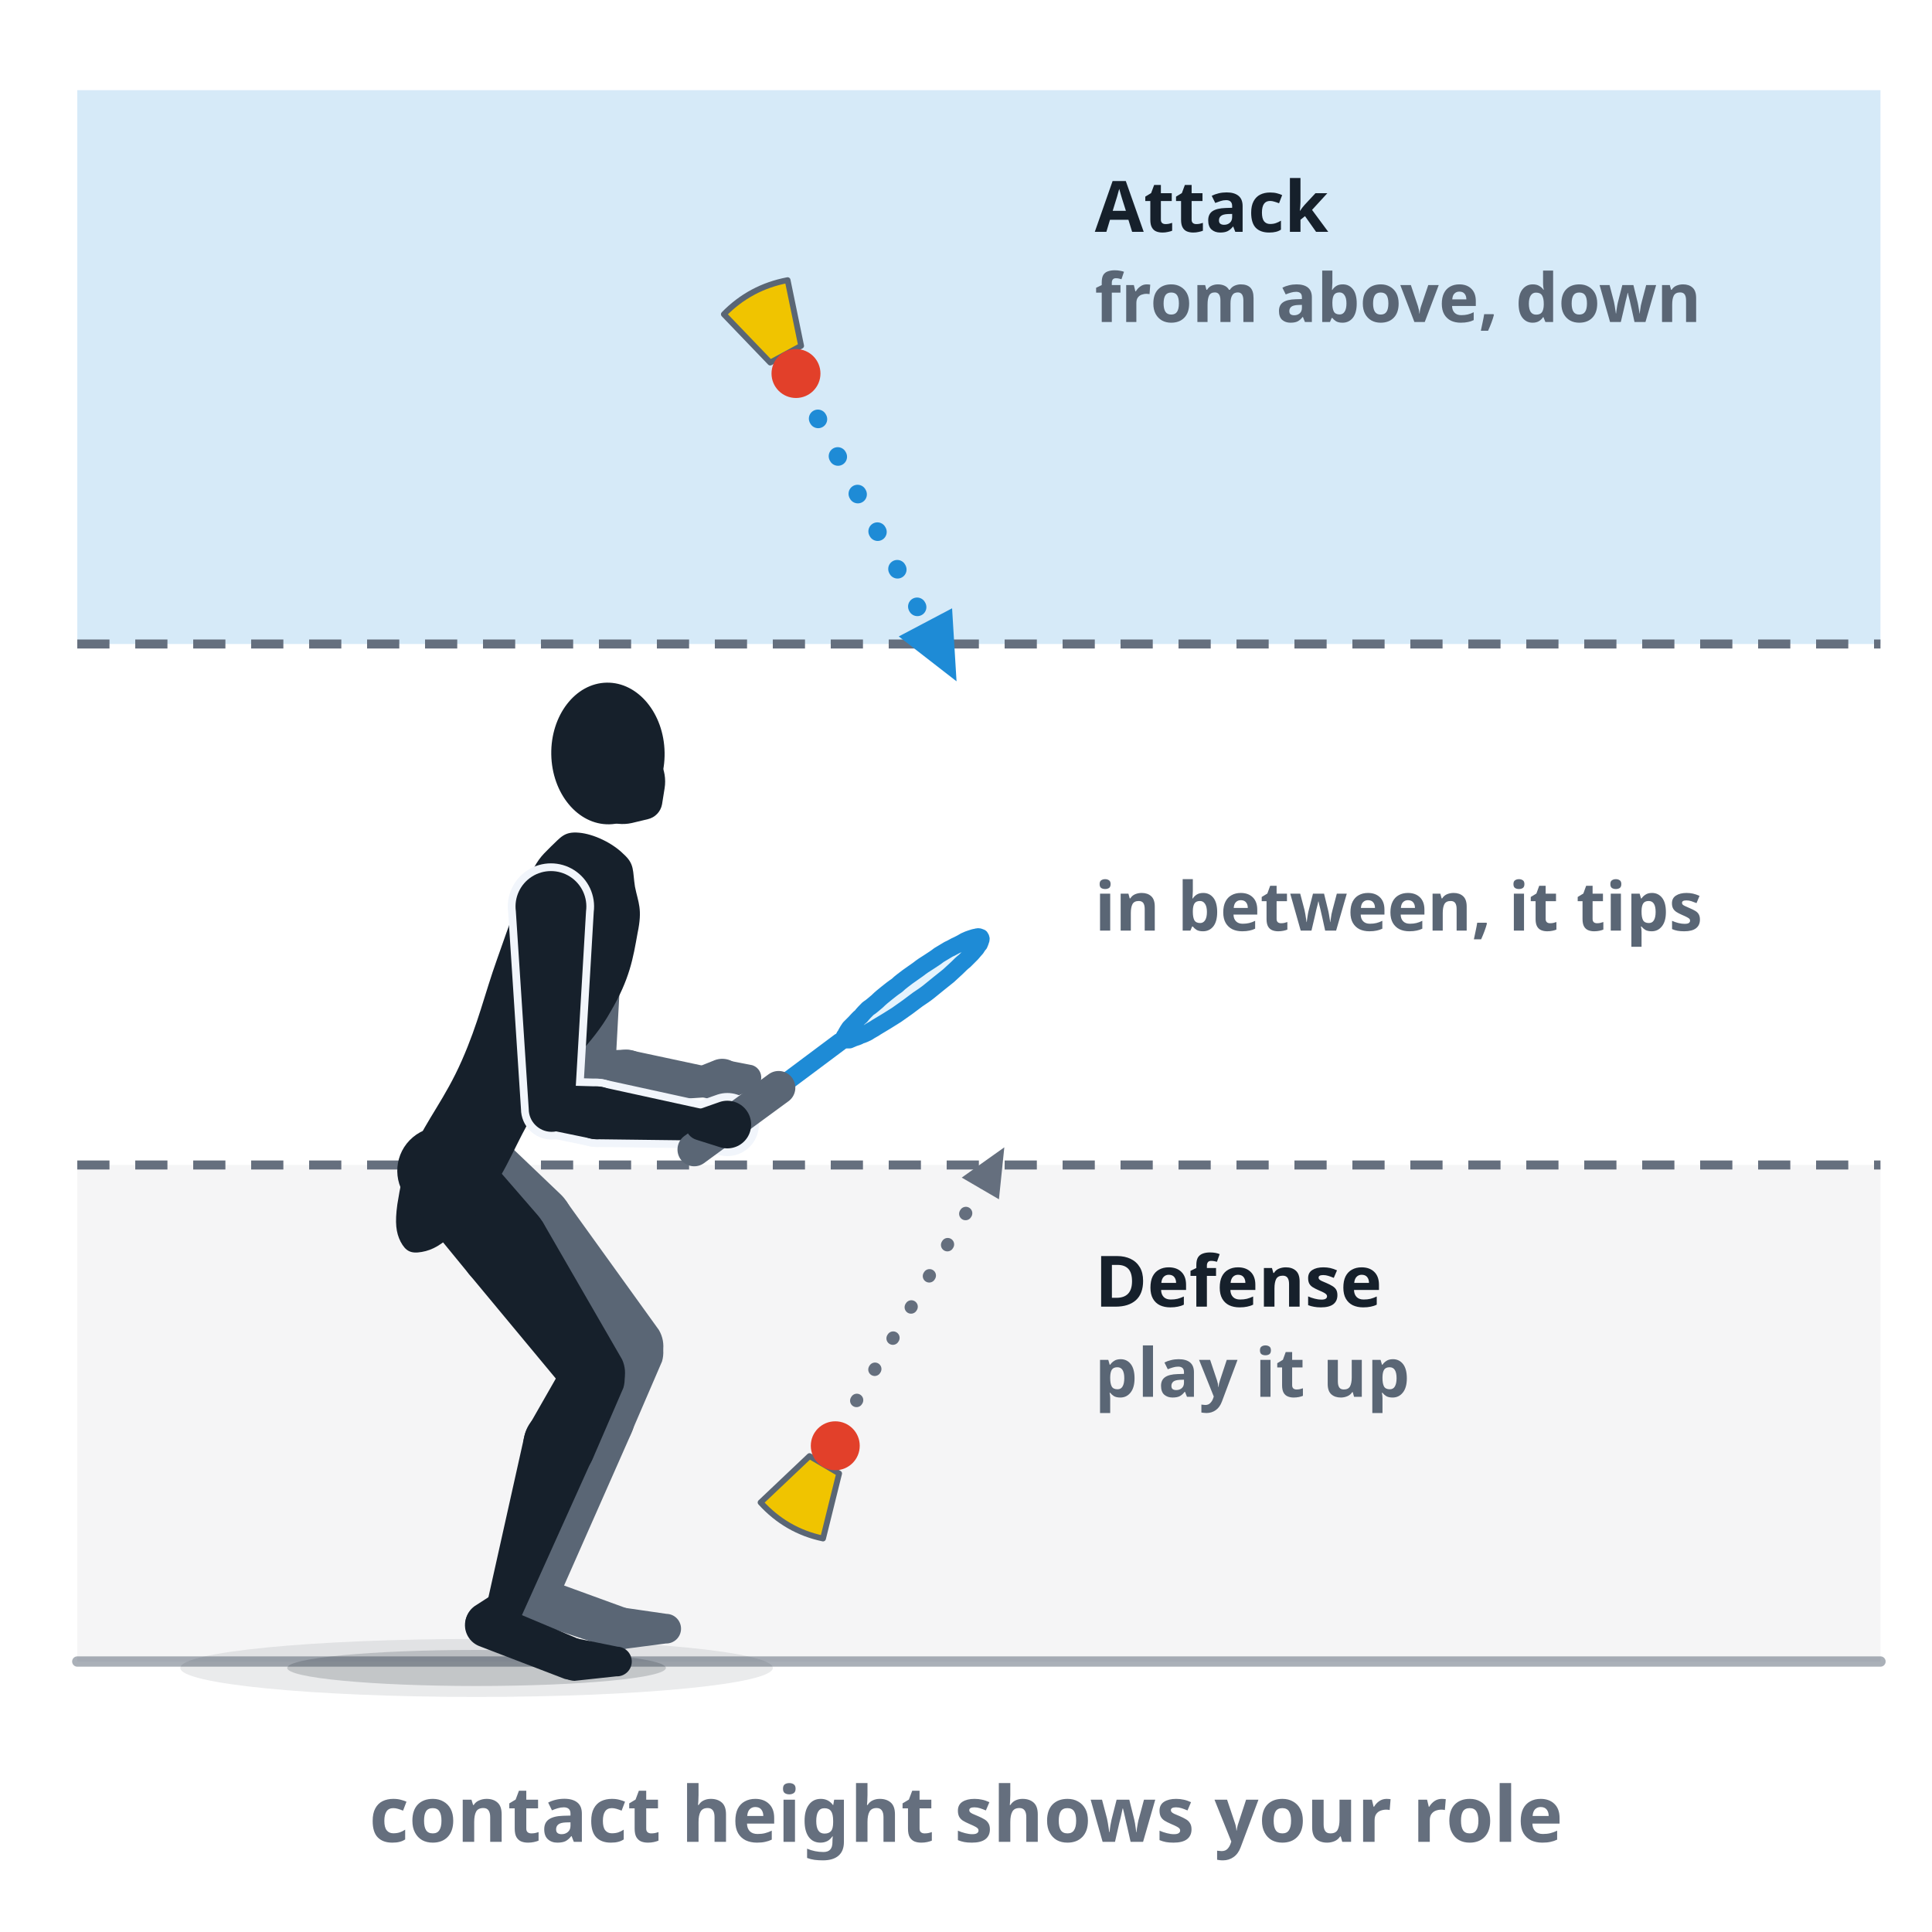
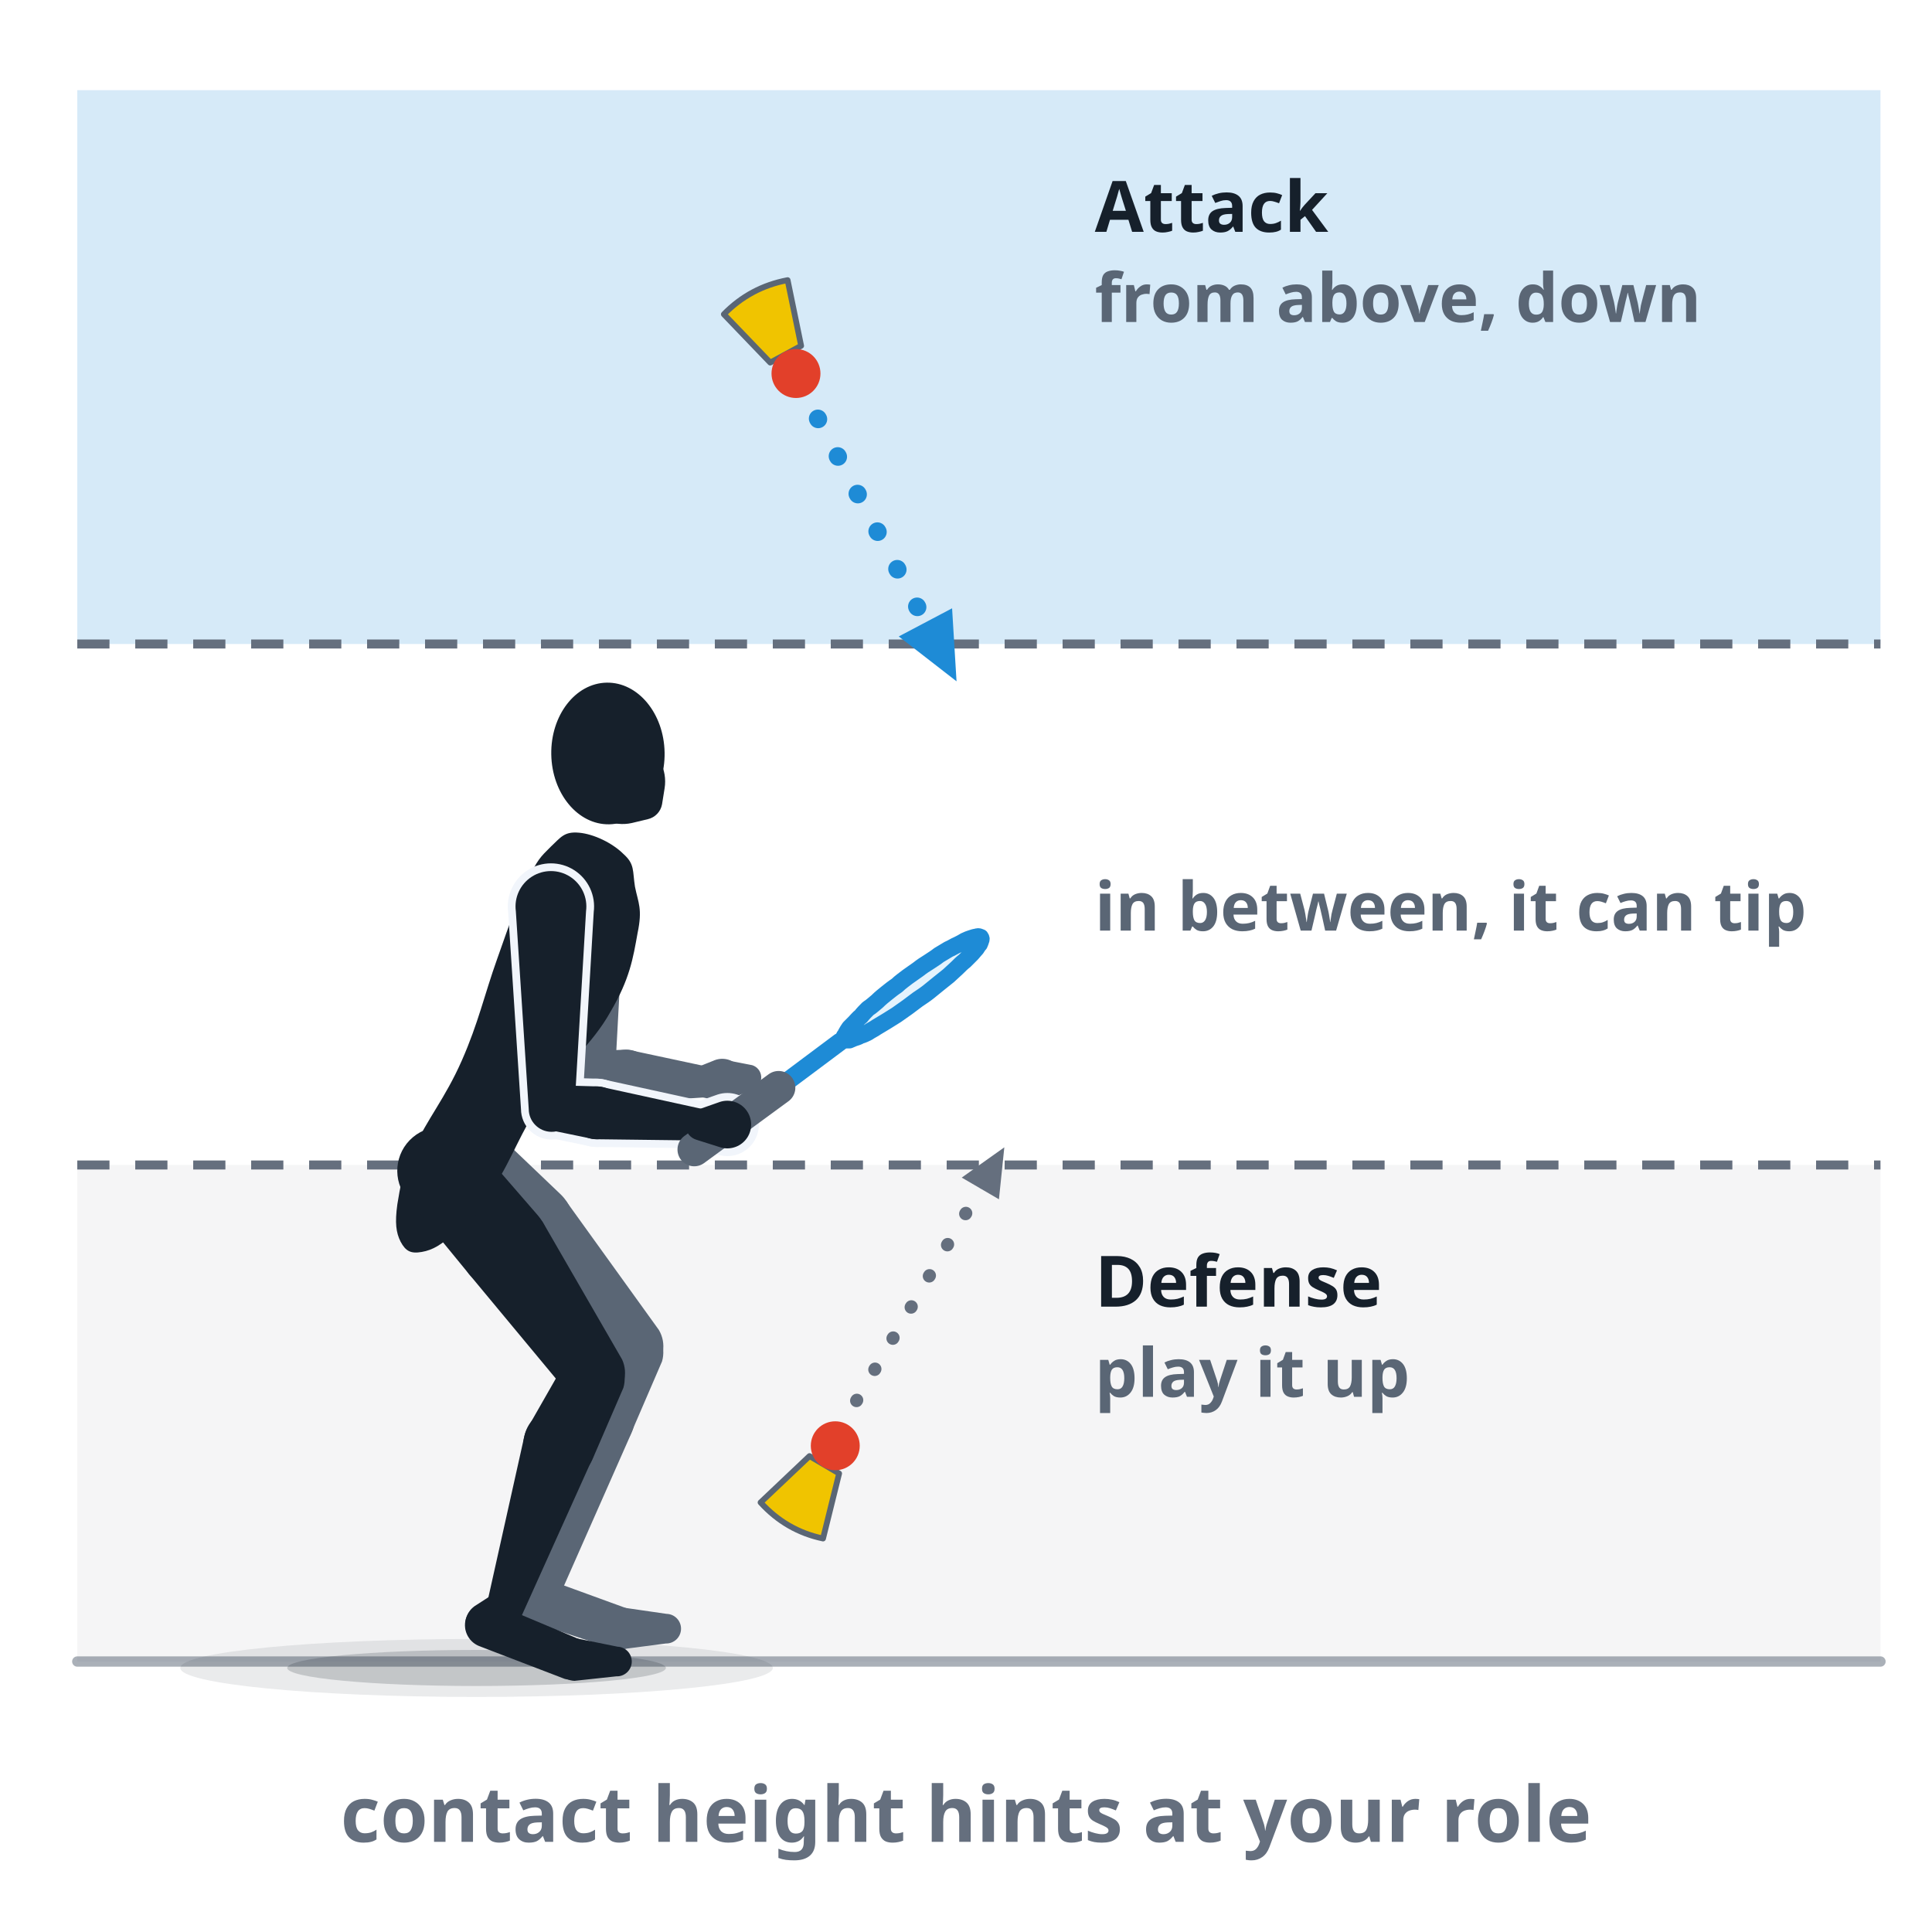
- <svg xmlns="http://www.w3.org/2000/svg" viewBox="0 0 300 300" role="img" data-quelle="figuren" aria-label="Attack and defense by contact height: a player stands in the ready position with three height bands in front of him. Above the head is attack: hit there, the Speeder goes steeply from above, downwards. Below the hips is defense: there the Speeder has to be played upwards to keep the rally alive. In between lies the zone where the role tips.">
+ <svg xmlns="http://www.w3.org/2000/svg" viewBox="0 0 300 300" role="img" data-quelle="figuren" aria-label="Attack and defense by contact height: a player stands in the ready position with three height bands in front. Hit above the head, you are usually attacking: from there the Speeder goes steeply from above, downwards. Hit low, below the hips, you are usually under pressure and defending: there the Speeder has to be played upwards to keep the rally alive. Contact height is a pointer, not a fixed rule. In between lies the zone where the role tips.">
  <style>
    .s-k{fill:var(--tinte,#16202b)}
    .s-f{fill:var(--tinte-2,#5a6675)}
    .s-x{fill:var(--flaeche-2,#f1f5fb);stroke:var(--flaeche-2,#f1f5fb);stroke-width:2.4;stroke-linejoin:round}
    .s-rf{fill:var(--primaer,#38a4f1);opacity:.14}
    .s-rr{fill:none;stroke:var(--primaer-dunkel,#1e8bd6);stroke-width:2.6;stroke-linejoin:round}
    .s-rh{fill:none;stroke:var(--primaer-dunkel,#1e8bd6);stroke-width:2.1;stroke-linecap:round;stroke-linejoin:round}
    .s-rsch{fill:none;stroke:var(--primaer-dunkel,#1e8bd6);stroke-width:2.8;stroke-linecap:round}
    .s-rg{fill:none;stroke:var(--tinte-2,#5a6675);stroke-width:5.2;stroke-linecap:round}
    .s-korb{fill:var(--speeder-korb,#f0c400);stroke:var(--tinte-2,#5a6675);stroke-width:.9;stroke-linejoin:round}
    .s-kappe{fill:var(--speeder-kappe,#e2402a)}
    .s-sch{fill:var(--schatten-boden,#16202b2e)}
    .s-schw{fill:var(--schatten-boden,#16202b2e);opacity:.5}
    .s-spur{fill:var(--primaer-dunkel,#1e8bd6);opacity:.18}
    .s-bahn{fill:none;stroke:var(--primaer-dunkel,#1e8bd6);stroke-width:2.8;stroke-dasharray:.1 6.5;stroke-linecap:round}
    .s-bahng{fill:none;stroke:var(--tinte-3,#656f7e);stroke-width:2;stroke-dasharray:.1 5.5;stroke-linecap:round}
    .s-mk{fill:var(--primaer-dunkel,#1e8bd6)}
    .s-mkg{fill:var(--tinte-3,#656f7e)}
    .s-feld{fill:var(--tinte-3,#656f7e);opacity:.07}
    .s-boden{fill:none;stroke:var(--tinte-3,#656f7e);stroke-width:1.6;opacity:.55;stroke-linecap:round}
    .s-lab{fill:var(--tinte-2,#5a6675);font:600 10.5px/1 system-ui,sans-serif}
    .s-labf{fill:var(--tinte,#16202b);font:800 11px/1 system-ui,sans-serif}
    .s-hilf{fill:none;stroke:var(--tinte-3,#656f7e);stroke-width:1.4;stroke-dasharray:5 4}
    .st{fill:var(--tinte-3,#656f7e);font:600 12px/1 system-ui,sans-serif;text-anchor:middle}
  </style>
  <defs>
    <marker id="p072" viewBox="0 0 10 10" markerWidth="4.4" markerHeight="4.4" refX="5" refY="5" orient="auto">
      <path d="M1,1.2 L9.4,5 L1,8.8 Z" class="s-mk" />
    </marker>
    <marker id="q072" viewBox="0 0 10 10" markerWidth="4.4" markerHeight="4.4" refX="5" refY="5" orient="auto">
      <path d="M1,1.2 L9.4,5 L1,8.8 Z" class="s-mkg" />
    </marker>
  </defs>
  <path class="s-spur" d="M12,14L292,14L292,100L12,100Z" />
  <path class="s-feld" d="M12,180.9L292,180.9L292,258L12,258Z" />
  <path class="s-hilf" d="M12,100L292,100M12,180.9L292,180.9" />
  <path class="s-boden" d="M12,258L292,258" />
  <ellipse class="s-schw" cx="74" cy="259" rx="46" ry="4.5" />
  <ellipse class="s-sch" cx="74" cy="259" rx="29.4" ry="2.8" />
  <g class="s-f">
    <path d="M66.6,184.7L77.2,195.5A7,7 0 1 0 87.1,185.5L76.1,175A6.8,6.8 0 0 0 66.6,184.7Z" />
    <path d="M77.2,195.6L94.8,212.9A5,5 0 0 0 102.3,206.5L87.9,186.5A7,7 0 1 0 77.2,195.6Z" />
    <path d="M94,207L88.1,217.4A5.6,5.6 0 1 0 98.1,222.3L102.8,211.4A5,5 0 0 0 94,207Z" />
    <path d="M87.5,219L82.1,244.6A2.9,2.9 0 0 0 87.5,246.4L98.1,222.4A5.6,5.6 0 1 0 87.5,219Z" />
    <path d="M83.3,242.9L80,245A3.5,3.5 0 1 0 84.7,250.1L87.1,247A2.9,2.9 0 0 0 83.3,242.9Z" />
    <path d="M80.9,251.3L95.1,256A3.3,3.3 0 0 0 97.2,249.7L83.2,244.6A3.5,3.5 0 1 0 80.9,251.3Z" />
    <path d="M96.5,256.1L103.4,255.2A2.3,2.3 0 0 0 103.5,250.6L96.6,249.6A3.3,3.3 0 1 0 96.5,256.1Z" />
  </g>
  <g class="s-f">
    <path d="M86.2,137.4L88.5,167A3.5,3.5 0 0 0 95.5,166.9L97.1,137.3A5.5,5.5 0 1 0 86.2,137.4Z" />
    <path d="M91.4,170.2L96.4,171.1A4.1,4.1 0 1 0 97,163L91.8,163.2A3.5,3.5 0 0 0 91.4,170.2Z" />
    <path d="M97.4,171.2L109.4,170.4A2.4,2.4 0 0 0 109.7,165.6L98,163.1A4.1,4.1 0 1 0 97.4,171.2Z" />
  </g>
  <g class="s-f">
    <path d="M108.7,170.3L111.3,170.9A3.3,3.3 0 1 0 110.8,164.7L108.3,165.7A2.4,2.4 0 0 0 108.7,170.3Z" />
    <path d="M113.2,170.7L117.1,169.1A2,2 0 0 0 116.8,165.4L112.7,164.6A3.2,3.2 0 1 0 113.2,170.7Z" />
  </g>
  <g class="s-k">
    <path d="M96.8,132.6C98.6,134.2 98.2,135.2 98.6,137.7C99.1,140.2 99.8,141.1 99,144.9C98.3,148.8 97.8,152 94.8,157.1C91.9,162.3 87.9,165.2 84.3,170.6C80.7,176 79.5,180 76.8,184.1C74.1,188.2 73.1,189.2 70.8,191.2C68.6,193.3 67.2,194.1 65.5,194.4C63.8,194.7 63,194.3 62.2,192.8C61.5,191.4 61.3,189.9 61.7,187C62.2,184.1 62.3,182.7 64.3,178.3C66.3,173.8 69.1,170.6 71.7,164.7C74.3,158.8 75.2,154.5 77.2,148.9C79.2,143.3 80.1,140.4 81.8,136.9C83.5,133.4 83.9,133.1 85.5,131.5C87.1,130 87.6,129.1 89.9,129.3C92.2,129.5 95.1,130.9 96.8,132.6Z" />
    <path d="M63.3,186.2L72.8,197.8A7,7 0 1 0 83.5,188.7L73.7,177.4A6.8,6.8 0 0 0 63.3,186.2Z" />
    <path d="M72.8,197.8L88.5,216.7A5,5 0 0 0 96.6,211.1L84.3,189.8A7,7 0 1 0 72.8,197.8Z" />
    <path d="M88,211.1L82,221.6A5.6,5.6 0 1 0 92,226.6L96.8,215.5A5,5 0 0 0 88,211.1Z" />
    <path d="M81.4,223.1L75.6,249.1A2.9,2.9 0 0 0 81,250.9L91.9,226.7A5.6,5.6 0 1 0 81.4,223.1Z" />
    <path d="M76.8,247.4L73.7,249.4A3.5,3.5 0 1 0 78.5,254.4L80.7,251.4A2.9,2.9 0 0 0 76.8,247.4Z" />
    <path d="M74.4,255.6L87.7,260.7A3.3,3.3 0 0 0 90.1,254.6L77,249.1A3.5,3.5 0 1 0 74.4,255.6Z" />
    <path d="M89.2,261L95.7,260.3A2.3,2.3 0 0 0 95.9,255.7L89.5,254.4A3.3,3.3 0 1 0 89.2,261Z" />
  </g>
  <g class="s-k">
    <ellipse cx="94.4" cy="117" rx="8.8" ry="11" transform="rotate(-1 94.4 117)" />
    <path d="M98.1,127.8L100.6,127.2A2.9,2.9 0 0 0 102.8,124.9L103.2,122.4A6.6,6.6 0 1 0 98.1,127.8Z" />
  </g>
  <g class="s-x">
    <path d="M80.1,141.5L82.1,172.2A3.5,3.5 0 0 0 89.2,172.2L91,141.5A5.5,5.5 0 1 0 80.1,141.5Z" />
    <path d="M85,175.4L91.8,176.8A4.1,4.1 0 1 0 92.8,168.7L85.8,168.5A3.5,3.5 0 0 0 85,175.4Z" />
    <path d="M92.6,176.9L108.9,177.1A2.4,2.4 0 0 0 109.5,172.3L93.5,168.8A4.1,4.1 0 1 0 92.6,176.9Z" />
    <path d="M108.2,177L112,178.2A3.7,3.7 0 1 0 111.8,171.1L108.1,172.4A2.4,2.4 0 0 0 108.2,177Z" />
  </g>
  <g class="s-k">
    <path d="M80.1,141.5L82.1,172.2A3.5,3.5 0 0 0 89.2,172.2L91,141.5A5.5,5.5 0 1 0 80.1,141.5Z" />
    <path d="M85,175.4L91.8,176.8A4.1,4.1 0 1 0 92.8,168.7L85.8,168.5A3.5,3.5 0 0 0 85,175.4Z" />
    <path d="M92.6,176.9L108.9,177.1A2.4,2.4 0 0 0 109.5,172.3L93.5,168.8A4.1,4.1 0 1 0 92.6,176.9Z" />
  </g>
  <path class="s-rf" d="M152.3,145.6C152.3,145.5 152.2,145.5 152.1,145.5C152,145.4 151.8,145.4 151.6,145.5C151.4,145.5 151.1,145.6 150.8,145.7C150.5,145.8 150.2,145.9 149.8,146.1C149.5,146.3 149.1,146.5 148.7,146.7C148.2,146.9 147.8,147.2 147.3,147.4C146.8,147.7 146.3,148 145.8,148.3C145.3,148.7 144.8,149 144.2,149.4C143.7,149.7 143.1,150.1 142.6,150.5C142,150.9 141.5,151.3 140.9,151.7C140.4,152.1 139.8,152.5 139.3,153C138.7,153.4 138.2,153.8 137.7,154.2C137.2,154.6 136.7,155 136.2,155.5C135.7,155.9 135.3,156.3 134.8,156.6C134.4,157 134,157.4 133.7,157.8C133.3,158.1 133,158.5 132.7,158.8C132.4,159.1 132.1,159.4 131.9,159.6C131.7,159.9 131.5,160.2 131.4,160.4C131.3,160.6 131.2,160.8 131.1,160.9C131.1,161.1 131.1,161.2 131.1,161.3C131.2,161.4 131.2,161.5 131.4,161.5C131.5,161.5 131.7,161.5 131.9,161.5C132.1,161.4 132.4,161.3 132.6,161.2C132.9,161.1 133.3,161 133.6,160.8C134,160.7 134.4,160.5 134.8,160.3C135.2,160 135.7,159.8 136.1,159.5C136.6,159.2 137.1,158.9 137.6,158.6C138.1,158.3 138.7,157.9 139.2,157.6C139.8,157.2 140.3,156.8 140.9,156.4C141.4,156 142,155.6 142.5,155.2C143.1,154.8 143.7,154.4 144.2,154C144.7,153.6 145.3,153.1 145.8,152.7C146.3,152.3 146.8,151.9 147.3,151.5C147.7,151.1 148.2,150.7 148.6,150.3C149,149.9 149.4,149.5 149.8,149.2C150.2,148.8 150.5,148.5 150.8,148.2C151.1,147.9 151.3,147.6 151.6,147.3C151.8,147 151.9,146.8 152.1,146.6C152.2,146.3 152.3,146.2 152.3,146C152.4,145.9 152.4,145.7 152.3,145.6Z" />
  <path class="s-rh" d="M132.1,161.5L130.4,161.8L131.4,160.1" />
  <path class="s-rsch" d="M120.9,168.9L130.4,161.8" />
  <path class="s-rr" d="M152.3,145.6C152.3,145.5 152.2,145.5 152.1,145.5C152,145.4 151.8,145.4 151.6,145.5C151.4,145.5 151.1,145.6 150.8,145.7C150.5,145.8 150.2,145.9 149.8,146.1C149.5,146.3 149.1,146.5 148.7,146.7C148.2,146.9 147.8,147.2 147.3,147.4C146.8,147.7 146.3,148 145.8,148.3C145.3,148.7 144.8,149 144.2,149.4C143.7,149.7 143.1,150.1 142.6,150.5C142,150.9 141.5,151.3 140.9,151.7C140.4,152.1 139.8,152.5 139.3,153C138.7,153.4 138.2,153.8 137.7,154.2C137.2,154.6 136.7,155 136.2,155.5C135.7,155.9 135.3,156.3 134.8,156.6C134.4,157 134,157.4 133.7,157.8C133.3,158.1 133,158.5 132.7,158.8C132.4,159.1 132.1,159.4 131.9,159.6C131.7,159.9 131.5,160.2 131.4,160.4C131.3,160.6 131.2,160.8 131.1,160.9C131.1,161.1 131.1,161.2 131.1,161.3C131.2,161.4 131.2,161.5 131.4,161.5C131.5,161.5 131.7,161.5 131.9,161.5C132.1,161.4 132.4,161.3 132.6,161.2C132.9,161.1 133.3,161 133.6,160.8C134,160.7 134.4,160.5 134.8,160.3C135.2,160 135.7,159.8 136.1,159.5C136.6,159.2 137.1,158.9 137.6,158.6C138.1,158.3 138.7,157.9 139.2,157.6C139.8,157.2 140.3,156.8 140.9,156.4C141.4,156 142,155.6 142.5,155.2C143.1,154.8 143.7,154.4 144.2,154C144.7,153.6 145.3,153.1 145.8,152.7C146.3,152.3 146.8,151.9 147.3,151.5C147.7,151.1 148.2,150.7 148.6,150.3C149,149.9 149.4,149.5 149.8,149.2C150.2,148.8 150.5,148.5 150.8,148.2C151.1,147.9 151.3,147.6 151.6,147.3C151.8,147 151.9,146.8 152.1,146.6C152.2,146.3 152.3,146.2 152.3,146C152.4,145.9 152.4,145.7 152.3,145.6Z" />
  <path class="s-rg" d="M107.8,178.5L120.9,168.9" />
  <g class="s-k">
    <path d="M108.2,177L112,178.2A3.7,3.7 0 1 0 111.8,171.1L108.1,172.4A2.4,2.4 0 0 0 108.2,177Z" />
  </g>
  <path class="s-korb" d="M119.6,56.3L112.4,48.8Q116.5,44.6 122.3,43.5L124.4,53.7Z" />
  <path class="s-kappe" d="M119.8,58a3.8,3.8 0 1 0 7.6,0a3.8,3.8 0 1 0 -7.6,0Z" />
  <path class="s-bahn" d="M127,65 L146,101" marker-end="url(#p072)" />
  <path class="s-korb" d="M130.3,228.8L127.8,238.9Q122.1,237.7 118.1,233.3L125.7,226.1Z" />
  <path class="s-kappe" d="M125.9,224.5a3.8,3.8 0 1 0 7.6,0a3.8,3.8 0 1 0 -7.6,0Z" />
  <path class="s-bahng" d="M133,217.5 L154,181.5" marker-end="url(#q072)" />
  <text class="s-labf" x="170" y="36">Attack</text>
  <text class="s-lab" x="170" y="50">from above, down</text>
-   <text class="s-lab" x="170" y="144.5">in between, it tips</text>
+   <text class="s-lab" x="170" y="144.5">in between, it can tip</text>
  <text class="s-labf" x="170" y="202.9">Defense</text>
  <text class="s-lab" x="170" y="216.9">play it up</text>
-   <text class="st" x="150" y="286">contact height shows your role</text>
+   <text class="st" x="150" y="286">contact height hints at your role</text>
</svg>
